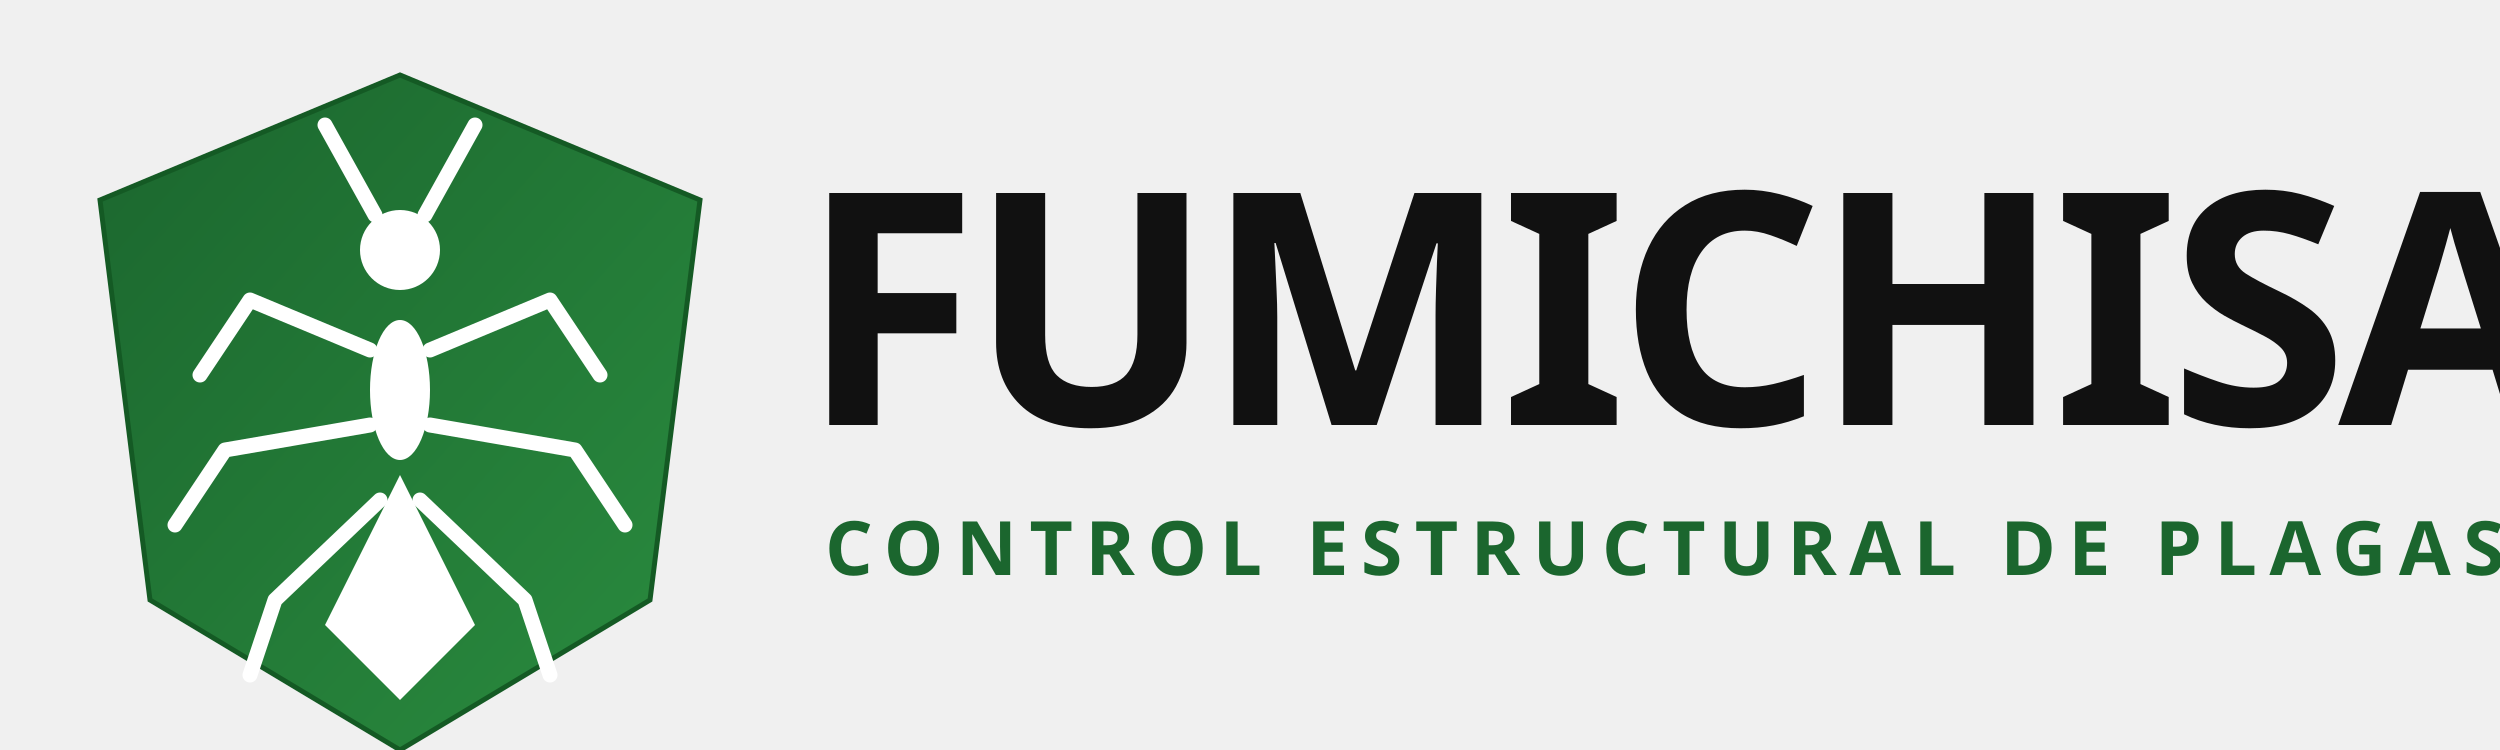
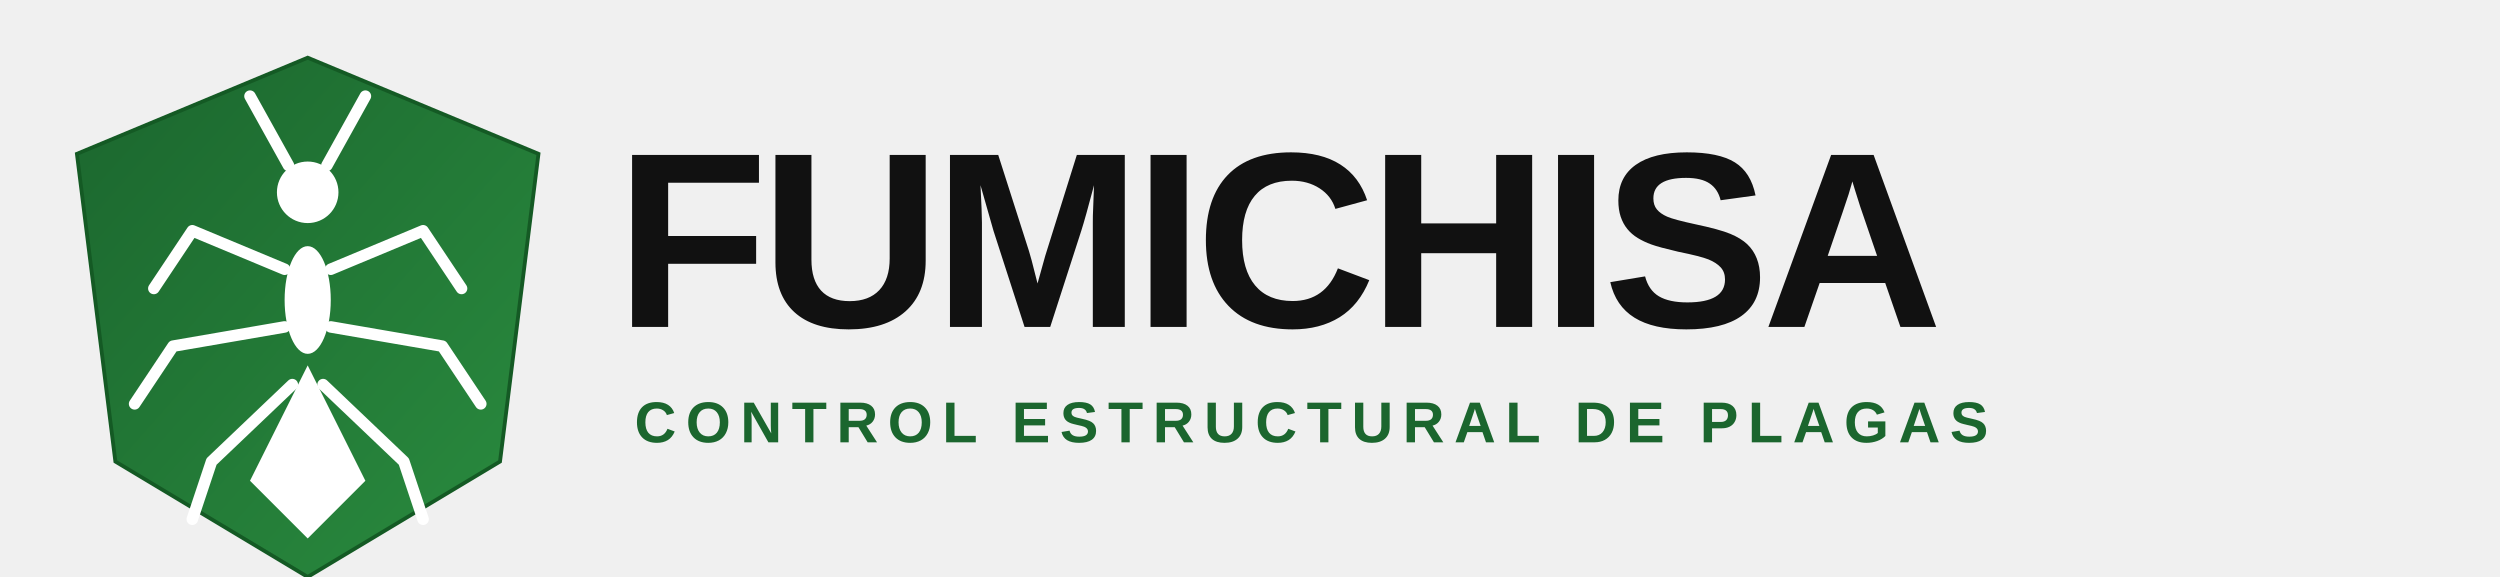
- <svg xmlns="http://www.w3.org/2000/svg" viewBox="0 0 500 150" width="100%" height="100%">
+ <svg xmlns="http://www.w3.org/2000/svg" viewBox="0 0 650 150" width="100%" height="100%">
  <defs>
    <linearGradient id="gradienteEscudo" x1="0%" y1="0%" x2="100%" y2="100%">
      <stop offset="0%" style="stop-color:#1B662E;stop-opacity:1" />
      <stop offset="100%" style="stop-color:#2A8C3F;stop-opacity:1" />
    </linearGradient>
  </defs>
  <g transform="translate(10, 10)">
    <polygon points="70,5 10,30 20,110 70,140 120,110 130,30" fill="url(#gradienteEscudo)" stroke="#145A24" stroke-width="1" />
    <circle cx="70" cy="40" r="8" fill="#ffffff" />
    <path d="M65,33 L55,15 M75,33 L85,15" stroke="#ffffff" stroke-width="3" fill="none" stroke-linecap="round" />
    <ellipse cx="70" cy="68" rx="6" ry="14" fill="#ffffff" />
    <polygon points="70,85 55,115 70,130 85,115" fill="#ffffff" />
    <path d="M64,60 L40,50 L30,65 M76,60 L100,50 L110,65 M64,75 L35,80 L25,95 M76,75 L105,80 L115,95 M66,90 L45,110 L40,125 M74,90 L95,110 L100,125" stroke="#ffffff" stroke-width="3" fill="none" stroke-linecap="round" stroke-linejoin="round" />
  </g>
-   <text x="160" y="85" font-family="'Montserrat', sans-serif" font-weight="900" font-size="65" fill="#111111" letter-spacing="-2">FUMICHISA</text>
-   <text x="165" y="115" font-family="'Montserrat', sans-serif" font-weight="700" font-size="15" fill="#1B662E" letter-spacing="2.5">CONTROL ESTRUCTURAL DE PLAGAS Y SANITIZACIÓN</text>
+   <text x="160" y="85" font-family="Arial, Helvetica, sans-serif" font-weight="900" font-size="65" fill="#111111" letter-spacing="-2">FUMICHISA</text>
+   <text x="165" y="115" font-family="Arial, Helvetica, sans-serif" font-weight="700" font-size="15" fill="#1B662E" letter-spacing="2.5">CONTROL ESTRUCTURAL DE PLAGAS</text>
</svg>
